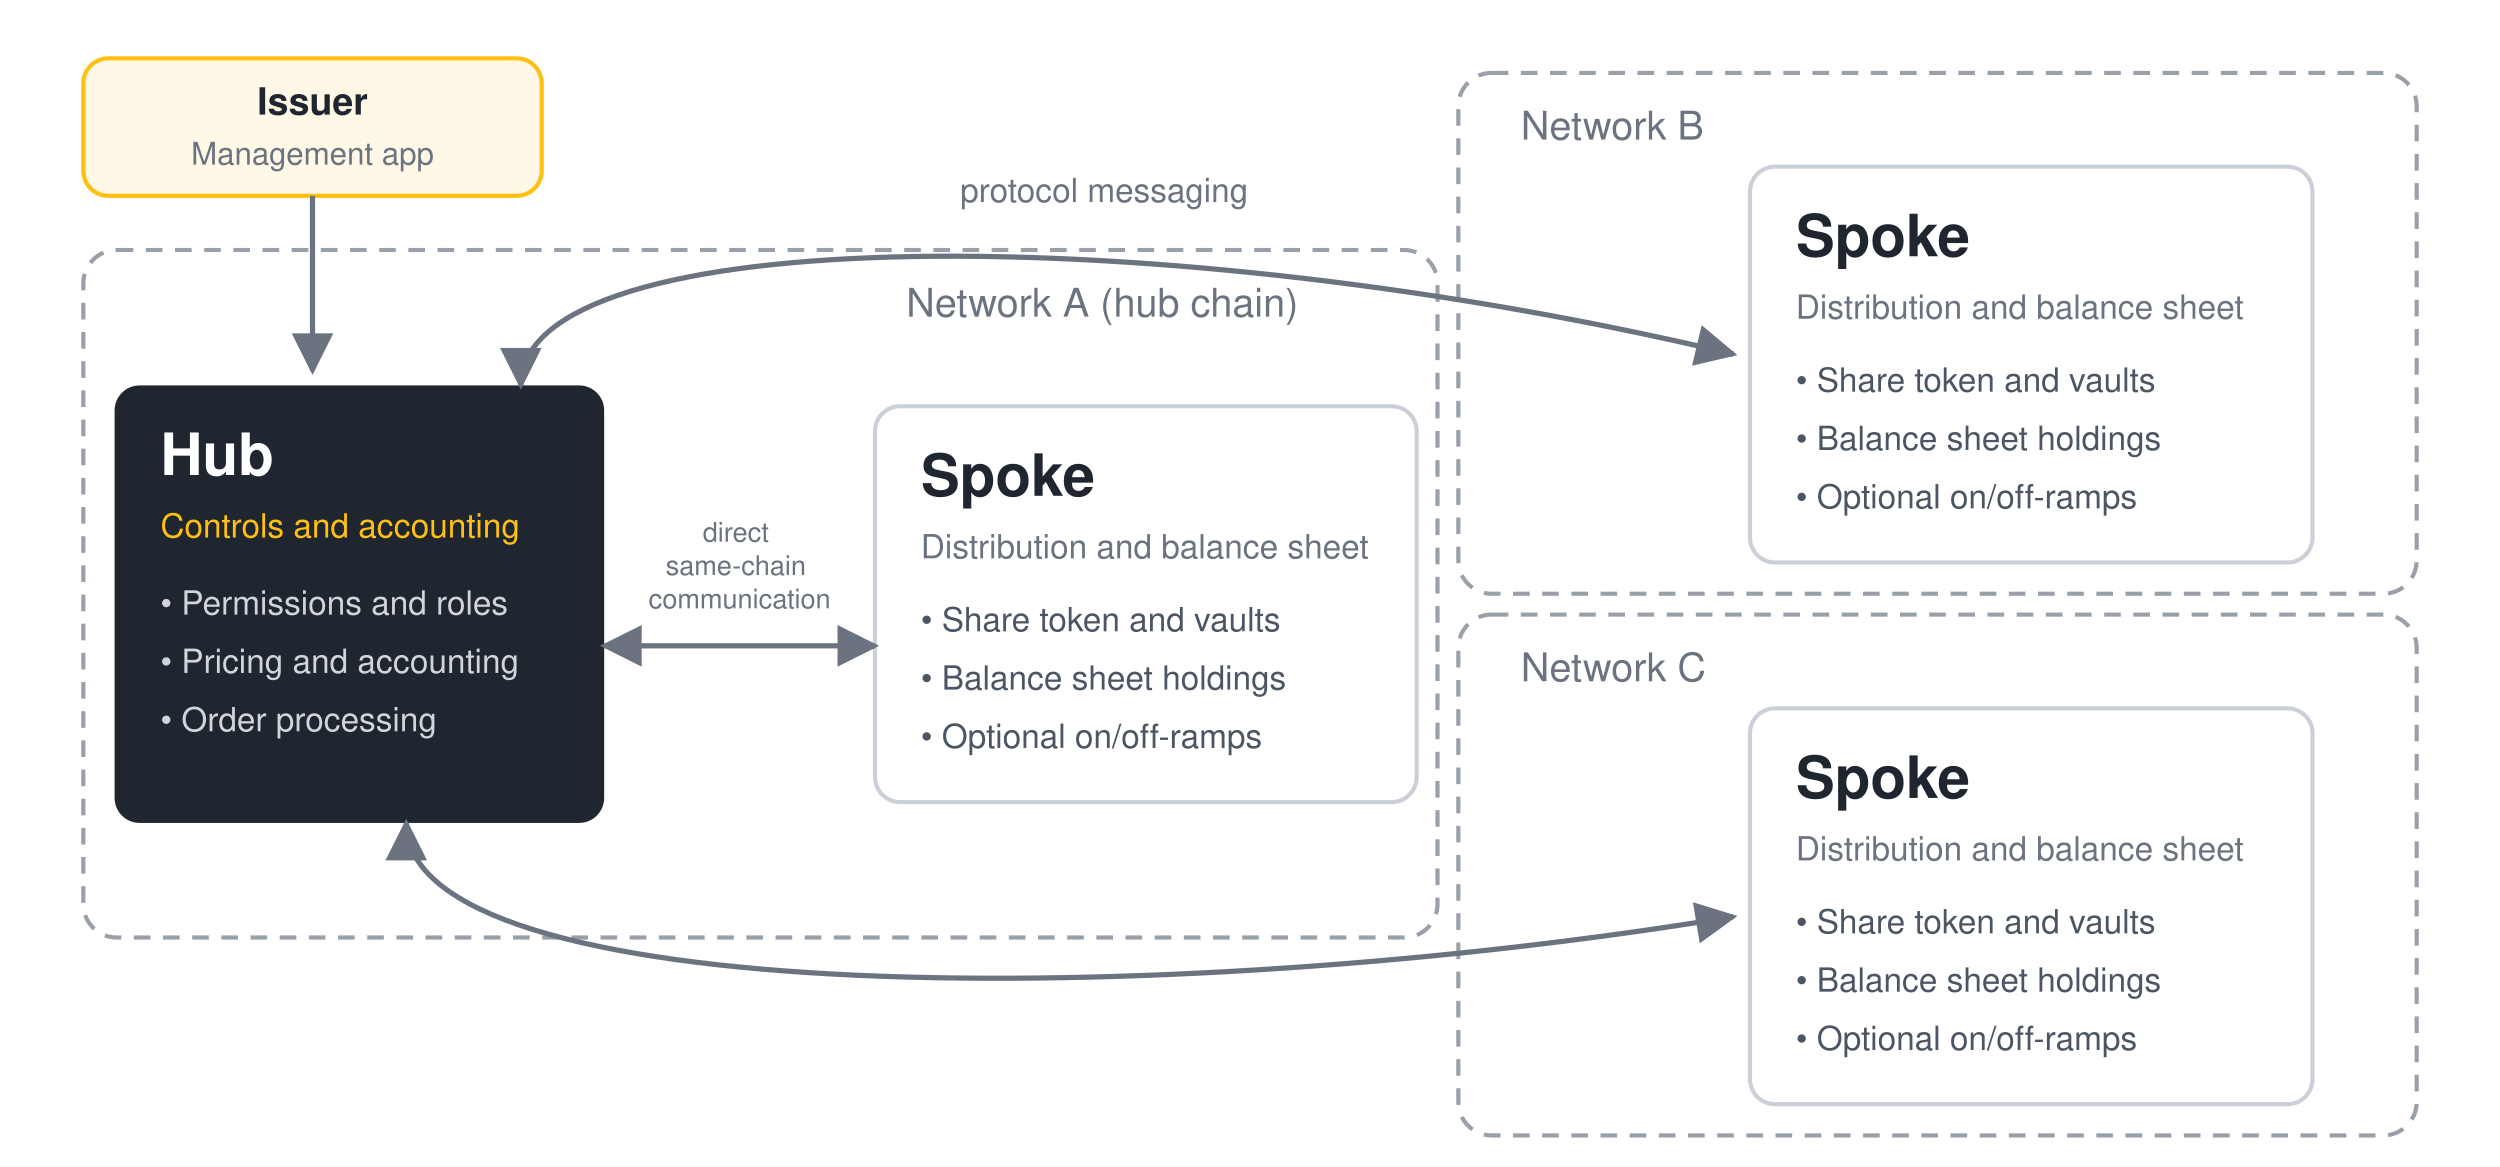
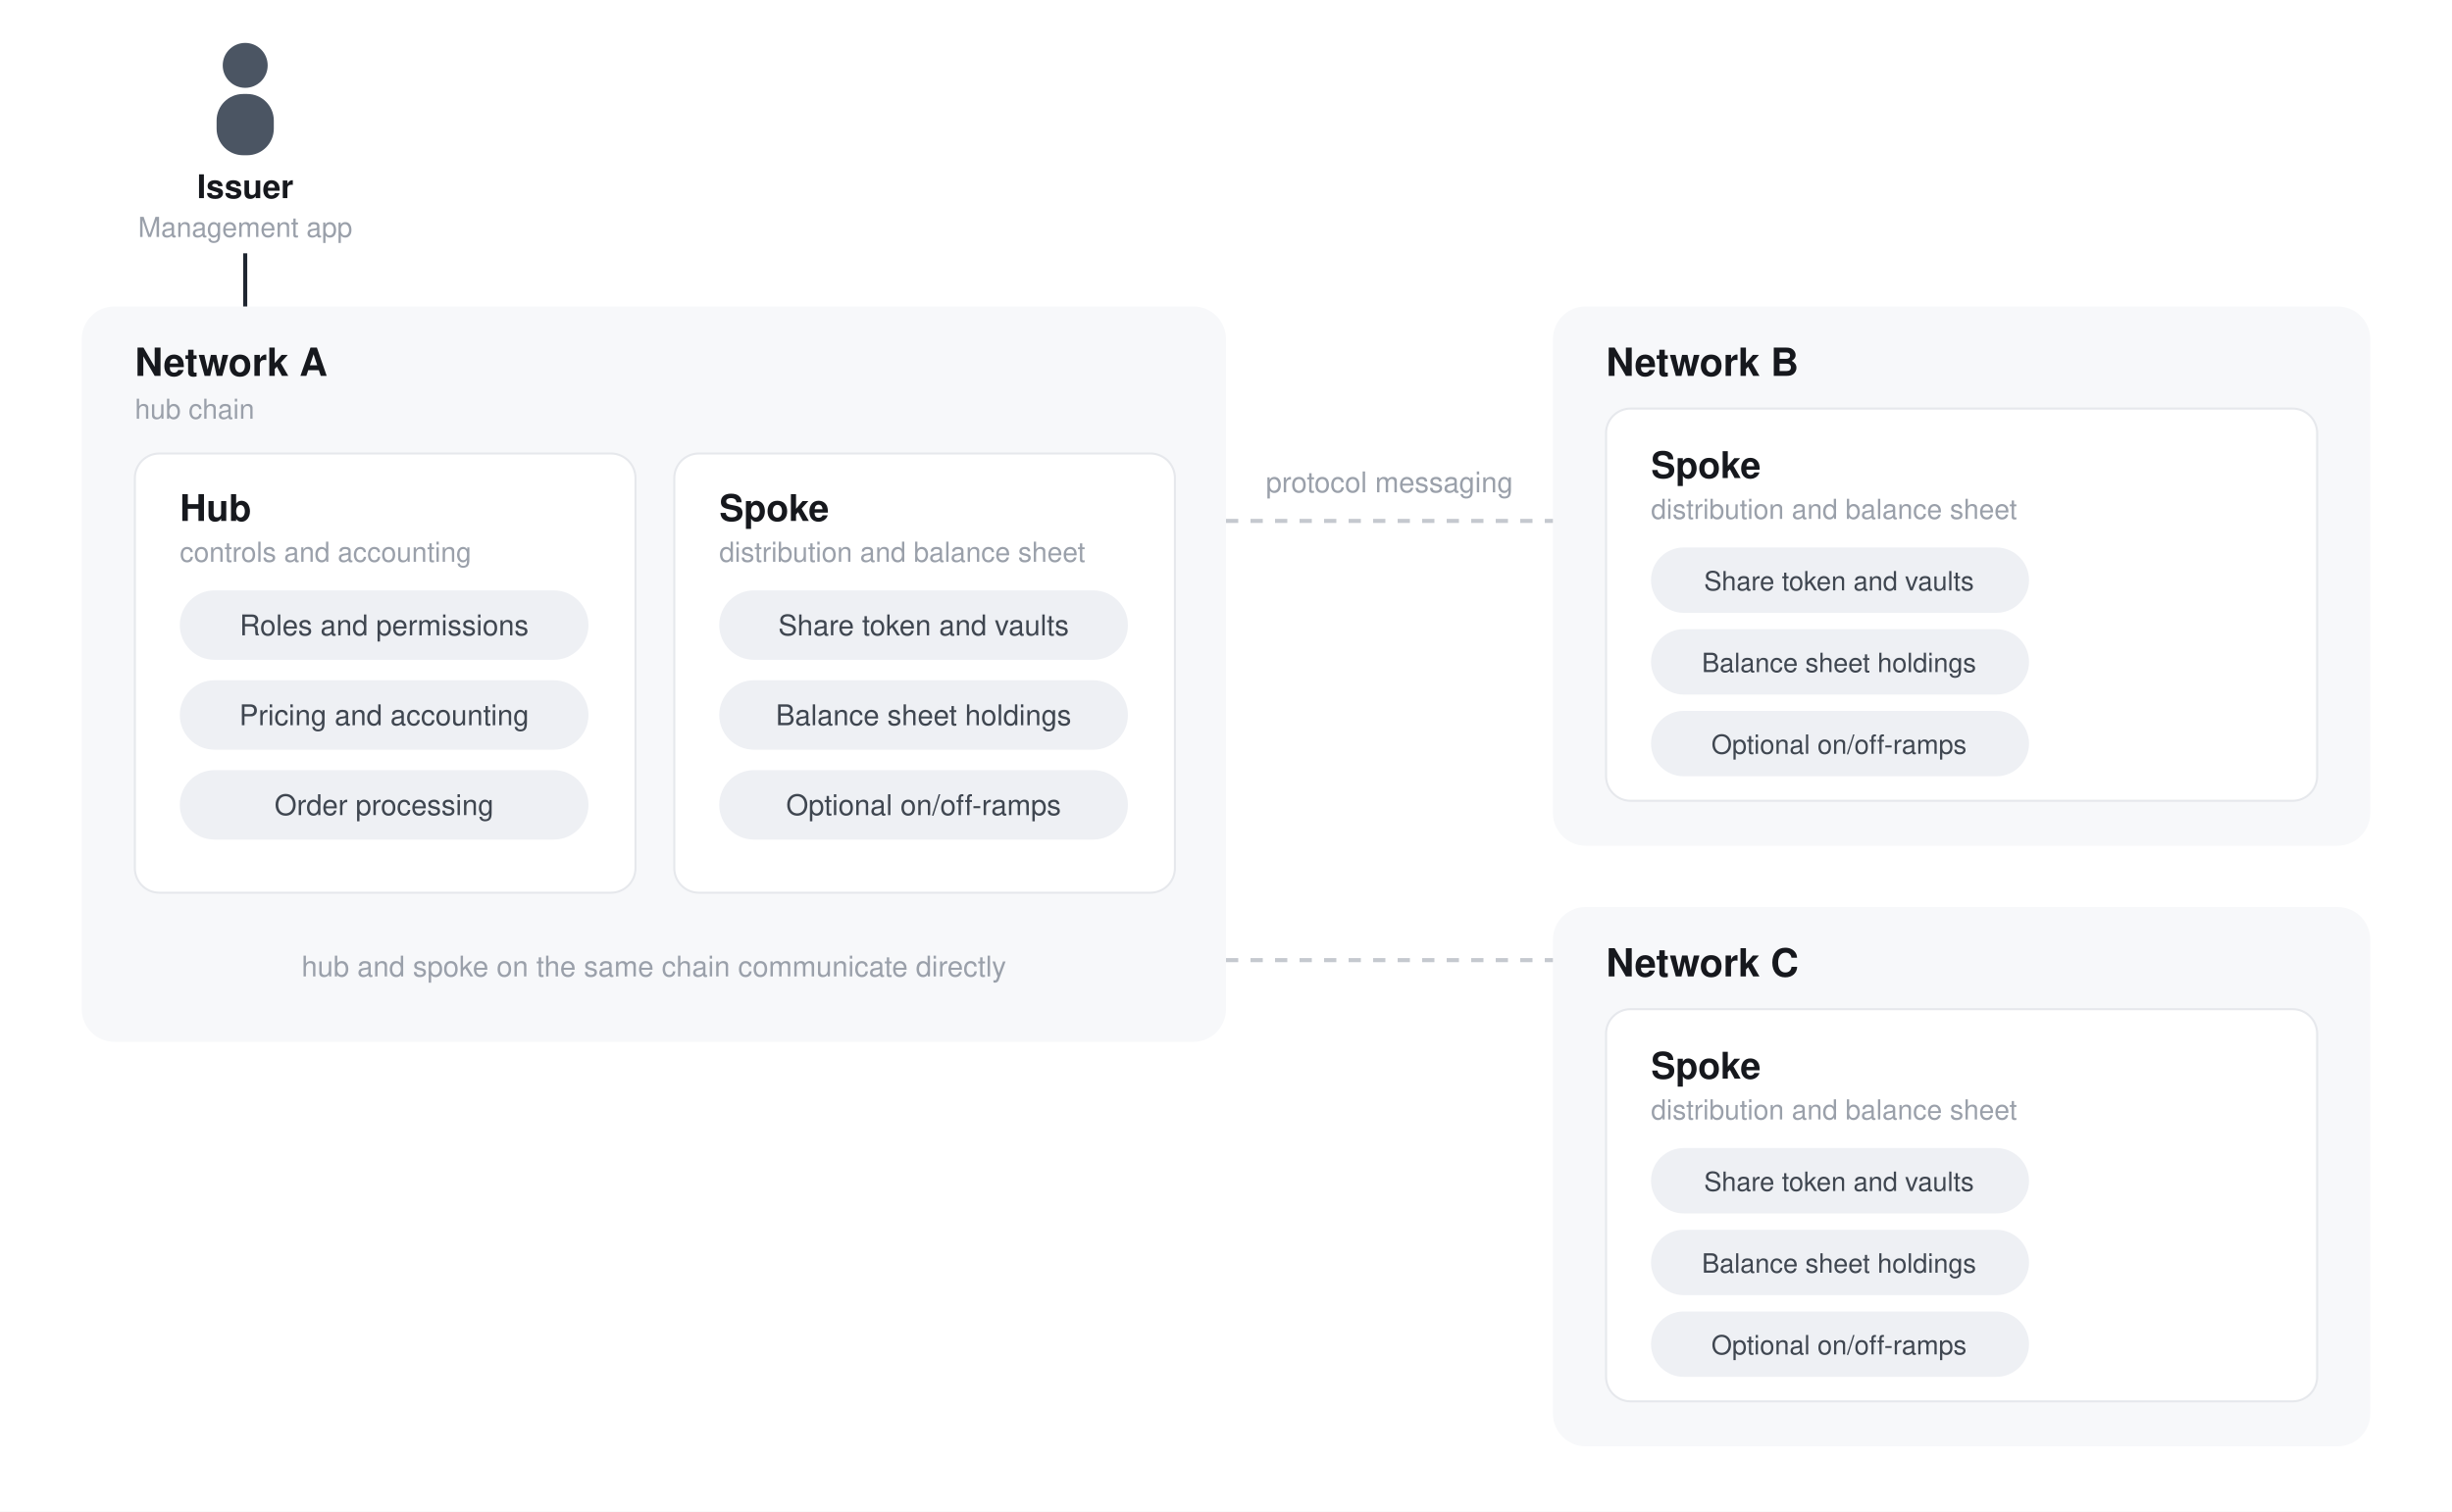
- <svg xmlns="http://www.w3.org/2000/svg" viewBox="0 0 1200 560" font-family="Helvetica, Arial, sans-serif">
+ <svg xmlns="http://www.w3.org/2000/svg" viewBox="0 0 1200 740" font-family="Helvetica, Arial, sans-serif">
  <defs>
-     <marker id="arrow" viewBox="0 0 10 10" refX="9" refY="5" markerWidth="8" markerHeight="8" orient="auto-start-reverse">
-       <path d="M 0 0 L 10 5 L 0 10 z" fill="#6b7280" />
+     <marker id="ah" viewBox="0 0 10 10" refX="8" refY="5" markerWidth="8" markerHeight="8" orient="auto">
+       <path d="M 0 0 L 10 5 L 0 10 z" fill="#1f2630" />
    </marker>
  </defs>
-   <rect width="1200" height="560" fill="white" />
-   <rect x="40" y="28" width="220" height="66" rx="12" fill="#fff8e6" stroke="#ffc012" stroke-width="2" />
-   <text x="150" y="55" font-size="18" font-weight="bold" fill="#1f2630" text-anchor="middle">Issuer</text>
-   <text x="150" y="79" font-size="15" fill="#6b7280" text-anchor="middle">Management app</text>
-   <path d="M 150 94 L 150 178" fill="none" stroke="#6b7280" stroke-width="2.5" marker-end="url(#arrow)" />
-   <rect x="40" y="120" width="650" height="330" rx="16" fill="none" stroke="#9aa0aa" stroke-width="2" stroke-dasharray="8 6" />
-   <text x="435" y="152" font-size="19" fill="#6b7280">Network A (hub chain)</text>
-   <rect x="55" y="185" width="235" height="210" rx="12" fill="#1f2630" />
-   <text x="77" y="228" font-size="28" font-weight="bold" fill="#ffffff">Hub</text>
-   <text x="77" y="258" font-size="16" fill="#ffc012">Controls and accounting</text>
-   <text x="77" y="295" font-size="16" fill="#d1d5db">•  Permissions and roles</text>
-   <text x="77" y="323" font-size="16" fill="#d1d5db">•  Pricing and accounting</text>
-   <text x="77" y="351" font-size="16" fill="#d1d5db">•  Order processing</text>
-   <rect x="420" y="195" width="260" height="190" rx="12" fill="#ffffff" stroke="#cbd0d8" stroke-width="2" />
-   <text x="442" y="238" font-size="28" font-weight="bold" fill="#1f2630">Spoke</text>
-   <text x="442" y="268" font-size="16" fill="#6b7280">Distribution and balance sheet</text>
-   <text x="442" y="303" font-size="16" fill="#4b5563">•  Share token and vaults</text>
-   <text x="442" y="331" font-size="16" fill="#4b5563">•  Balance sheet holdings</text>
-   <text x="442" y="359" font-size="16" fill="#4b5563">•  Optional on/off-ramps</text>
-   <line x1="290" y1="310" x2="420" y2="310" stroke="#6b7280" stroke-width="2.5" marker-start="url(#arrow)" marker-end="url(#arrow)" />
-   <text x="355" y="260" font-size="13" fill="#6b7280" text-anchor="middle">
-     <tspan x="355">direct</tspan>
-     <tspan x="355" dy="16">same-chain</tspan>
-     <tspan x="355" dy="16">communication</tspan>
-   </text>
-   <rect x="700" y="35" width="460" height="250" rx="16" fill="none" stroke="#9aa0aa" stroke-width="2" stroke-dasharray="8 6" />
-   <text x="730" y="67" font-size="19" fill="#6b7280">Network B</text>
-   <rect x="840" y="80" width="270" height="190" rx="12" fill="#ffffff" stroke="#cbd0d8" stroke-width="2" />
-   <text x="862" y="123" font-size="28" font-weight="bold" fill="#1f2630">Spoke</text>
-   <text x="862" y="153" font-size="16" fill="#6b7280">Distribution and balance sheet</text>
-   <text x="862" y="188" font-size="16" fill="#4b5563">•  Share token and vaults</text>
-   <text x="862" y="216" font-size="16" fill="#4b5563">•  Balance sheet holdings</text>
-   <text x="862" y="244" font-size="16" fill="#4b5563">•  Optional on/off-ramps</text>
-   <rect x="700" y="295" width="460" height="250" rx="16" fill="none" stroke="#9aa0aa" stroke-width="2" stroke-dasharray="8 6" />
-   <text x="730" y="327" font-size="19" fill="#6b7280">Network C</text>
-   <rect x="840" y="340" width="270" height="190" rx="12" fill="#ffffff" stroke="#cbd0d8" stroke-width="2" />
-   <text x="862" y="383" font-size="28" font-weight="bold" fill="#1f2630">Spoke</text>
-   <text x="862" y="413" font-size="16" fill="#6b7280">Distribution and balance sheet</text>
-   <text x="862" y="448" font-size="16" fill="#4b5563">•  Share token and vaults</text>
-   <text x="862" y="476" font-size="16" fill="#4b5563">•  Balance sheet holdings</text>
-   <text x="862" y="504" font-size="16" fill="#4b5563">•  Optional on/off-ramps</text>
-   <path d="M 250 185 C 250 105, 560 105, 832 170" fill="none" stroke="#6b7280" stroke-width="2.5" marker-end="url(#arrow)" marker-start="url(#arrow)" />
-   <path d="M 195 395 C 195 485, 560 485, 832 440" fill="none" stroke="#6b7280" stroke-width="2.5" marker-end="url(#arrow)" marker-start="url(#arrow)" />
-   <text x="530" y="97" font-size="16" fill="#6b7280" text-anchor="middle">protocol messaging</text>
+   <rect width="1200" height="740" fill="white" />
+   <circle cx="120" cy="32" r="11" fill="#4b5563" />
+   <rect x="106" y="46" width="28" height="30" rx="13" fill="#4b5563" />
+   <text x="120" y="97" font-size="16" font-weight="bold" fill="#16181d" text-anchor="middle">Issuer</text>
+   <text x="120" y="116" font-size="13.5" fill="#9aa0aa" text-anchor="middle">Management app</text>
+   <path d="M 120 124 L 120 215" fill="none" stroke="#1f2630" stroke-width="2" marker-end="url(#ah)" />
+   <rect x="40" y="150" width="560" height="360" rx="16" fill="#f7f8fa" />
+   <text x="66" y="184" font-size="19" font-weight="bold" fill="#16181d">Network A</text>
+   <text x="66" y="205" font-size="13.5" fill="#9aa0aa">hub chain</text>
+   <rect x="66" y="222" width="245" height="215" rx="12" fill="#ffffff" stroke="#e6e8ec" />
+   <text x="88" y="255" font-size="18" font-weight="bold" fill="#16181d">Hub</text>
+   <text x="88" y="275" font-size="13.5" fill="#9aa0aa">controls and accounting</text>
+   <rect x="88" y="289" width="200" height="34" rx="17" fill="#eef0f4" />
+   <text x="188" y="311" font-size="14" fill="#3f4650" text-anchor="middle">Roles and permissions</text>
+   <rect x="88" y="333" width="200" height="34" rx="17" fill="#eef0f4" />
+   <text x="188" y="355" font-size="14" fill="#3f4650" text-anchor="middle">Pricing and accounting</text>
+   <rect x="88" y="377" width="200" height="34" rx="17" fill="#eef0f4" />
+   <text x="188" y="399" font-size="14" fill="#3f4650" text-anchor="middle">Order processing</text>
+   <rect x="330" y="222" width="245" height="215" rx="12" fill="#ffffff" stroke="#e6e8ec" />
+   <text x="352" y="255" font-size="18" font-weight="bold" fill="#16181d">Spoke</text>
+   <text x="352" y="275" font-size="13.5" fill="#9aa0aa">distribution and balance sheet</text>
+   <rect x="352" y="289" width="200" height="34" rx="17" fill="#eef0f4" />
+   <text x="452" y="311" font-size="14" fill="#3f4650" text-anchor="middle">Share token and vaults</text>
+   <rect x="352" y="333" width="200" height="34" rx="17" fill="#eef0f4" />
+   <text x="452" y="355" font-size="14" fill="#3f4650" text-anchor="middle">Balance sheet holdings</text>
+   <rect x="352" y="377" width="200" height="34" rx="17" fill="#eef0f4" />
+   <text x="452" y="399" font-size="14" fill="#3f4650" text-anchor="middle">Optional on/off-ramps</text>
+   <text x="320" y="478" font-size="14" fill="#9aa0aa" text-anchor="middle">hub and spoke on the same chain communicate directly</text>
+   <rect x="760" y="150" width="400" height="264" rx="16" fill="#f7f8fa" />
+   <text x="786" y="184" font-size="19" font-weight="bold" fill="#16181d">Network B</text>
+   <rect x="786" y="200" width="348" height="192" rx="12" fill="#ffffff" stroke="#e6e8ec" />
+   <text x="808" y="234" font-size="18" font-weight="bold" fill="#16181d">Spoke</text>
+   <text x="808" y="254" font-size="13.5" fill="#9aa0aa">distribution and balance sheet</text>
+   <rect x="808" y="268" width="185" height="32" rx="16" fill="#eef0f4" />
+   <text x="900" y="289" font-size="13" fill="#3f4650" text-anchor="middle">Share token and vaults</text>
+   <rect x="808" y="308" width="185" height="32" rx="16" fill="#eef0f4" />
+   <text x="900" y="329" font-size="13" fill="#3f4650" text-anchor="middle">Balance sheet holdings</text>
+   <rect x="808" y="348" width="185" height="32" rx="16" fill="#eef0f4" />
+   <text x="900" y="369" font-size="13" fill="#3f4650" text-anchor="middle">Optional on/off-ramps</text>
+   <rect x="760" y="444" width="400" height="264" rx="16" fill="#f7f8fa" />
+   <text x="786" y="478" font-size="19" font-weight="bold" fill="#16181d">Network C</text>
+   <rect x="786" y="494" width="348" height="192" rx="12" fill="#ffffff" stroke="#e6e8ec" />
+   <text x="808" y="528" font-size="18" font-weight="bold" fill="#16181d">Spoke</text>
+   <text x="808" y="548" font-size="13.5" fill="#9aa0aa">distribution and balance sheet</text>
+   <rect x="808" y="562" width="185" height="32" rx="16" fill="#eef0f4" />
+   <text x="900" y="583" font-size="13" fill="#3f4650" text-anchor="middle">Share token and vaults</text>
+   <rect x="808" y="602" width="185" height="32" rx="16" fill="#eef0f4" />
+   <text x="900" y="623" font-size="13" fill="#3f4650" text-anchor="middle">Balance sheet holdings</text>
+   <rect x="808" y="642" width="185" height="32" rx="16" fill="#eef0f4" />
+   <text x="900" y="663" font-size="13" fill="#3f4650" text-anchor="middle">Optional on/off-ramps</text>
+   <text x="680" y="241" font-size="14" fill="#9aa0aa" text-anchor="middle">protocol messaging</text>
+   <path d="M 600 255 L 760 255" fill="none" stroke="#c5c9cf" stroke-width="2" stroke-dasharray="6 6" />
+   <path d="M 600 470 L 760 470" fill="none" stroke="#c5c9cf" stroke-width="2" stroke-dasharray="6 6" />
</svg>
